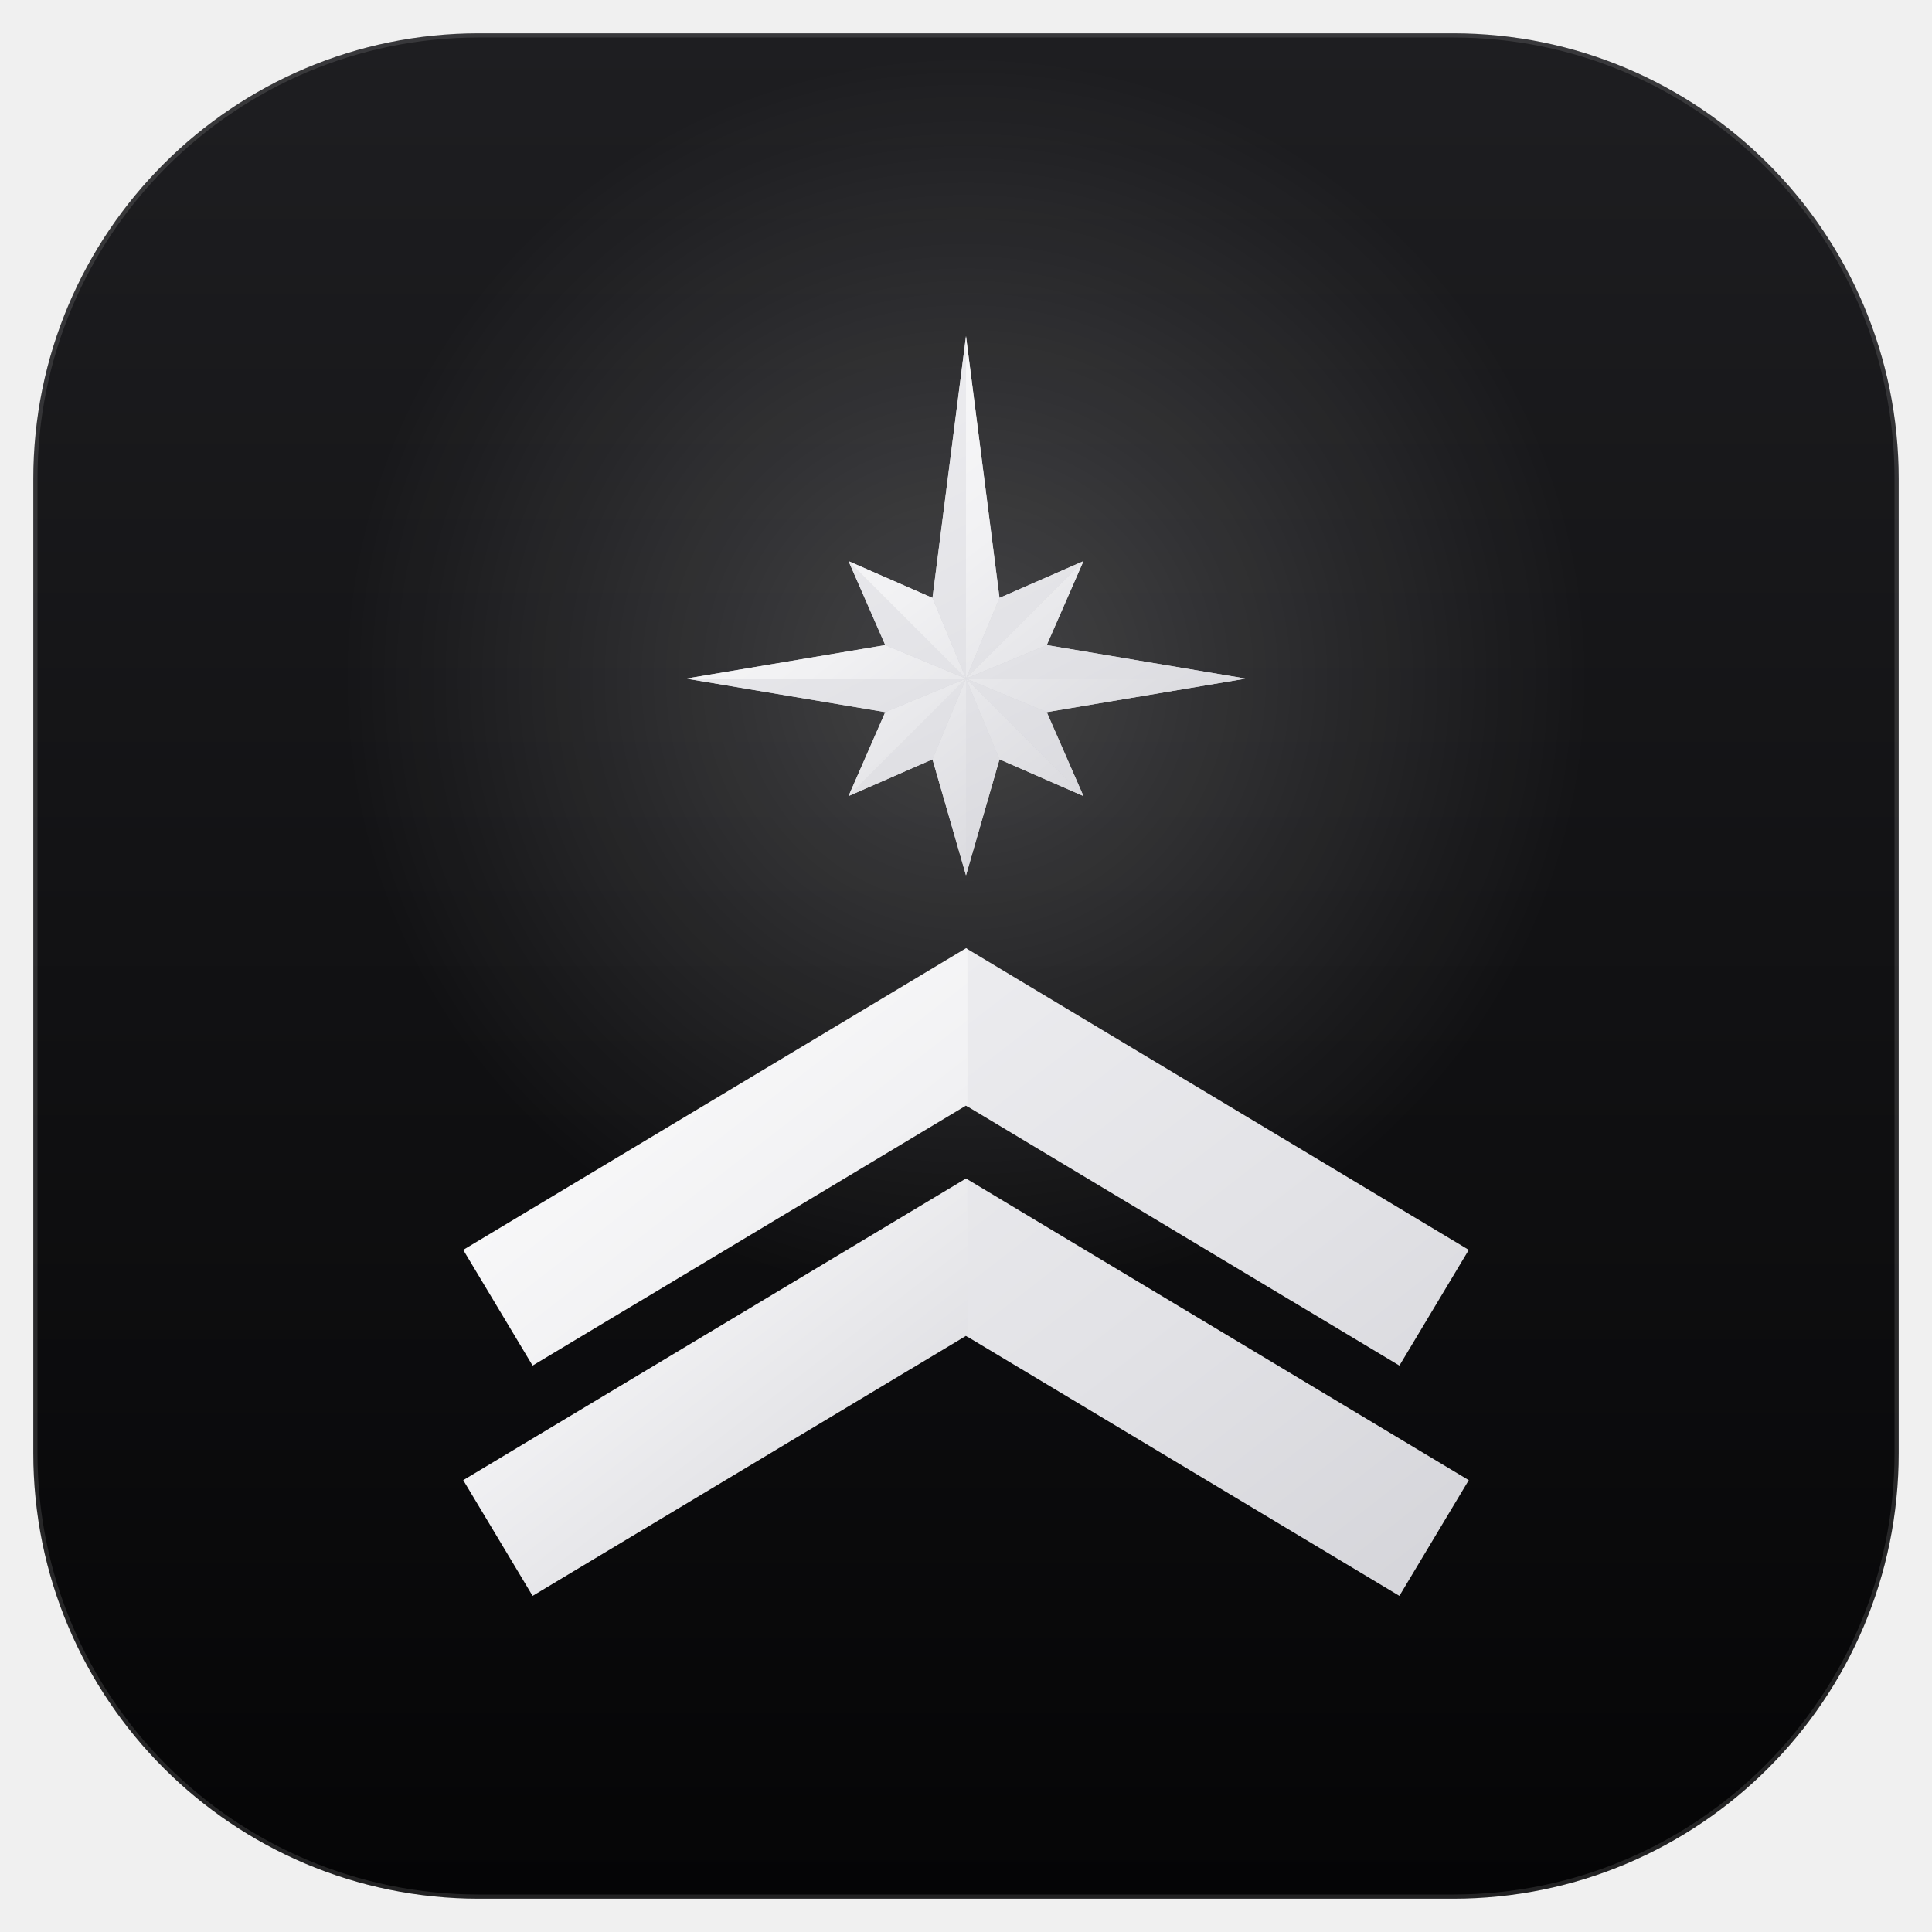
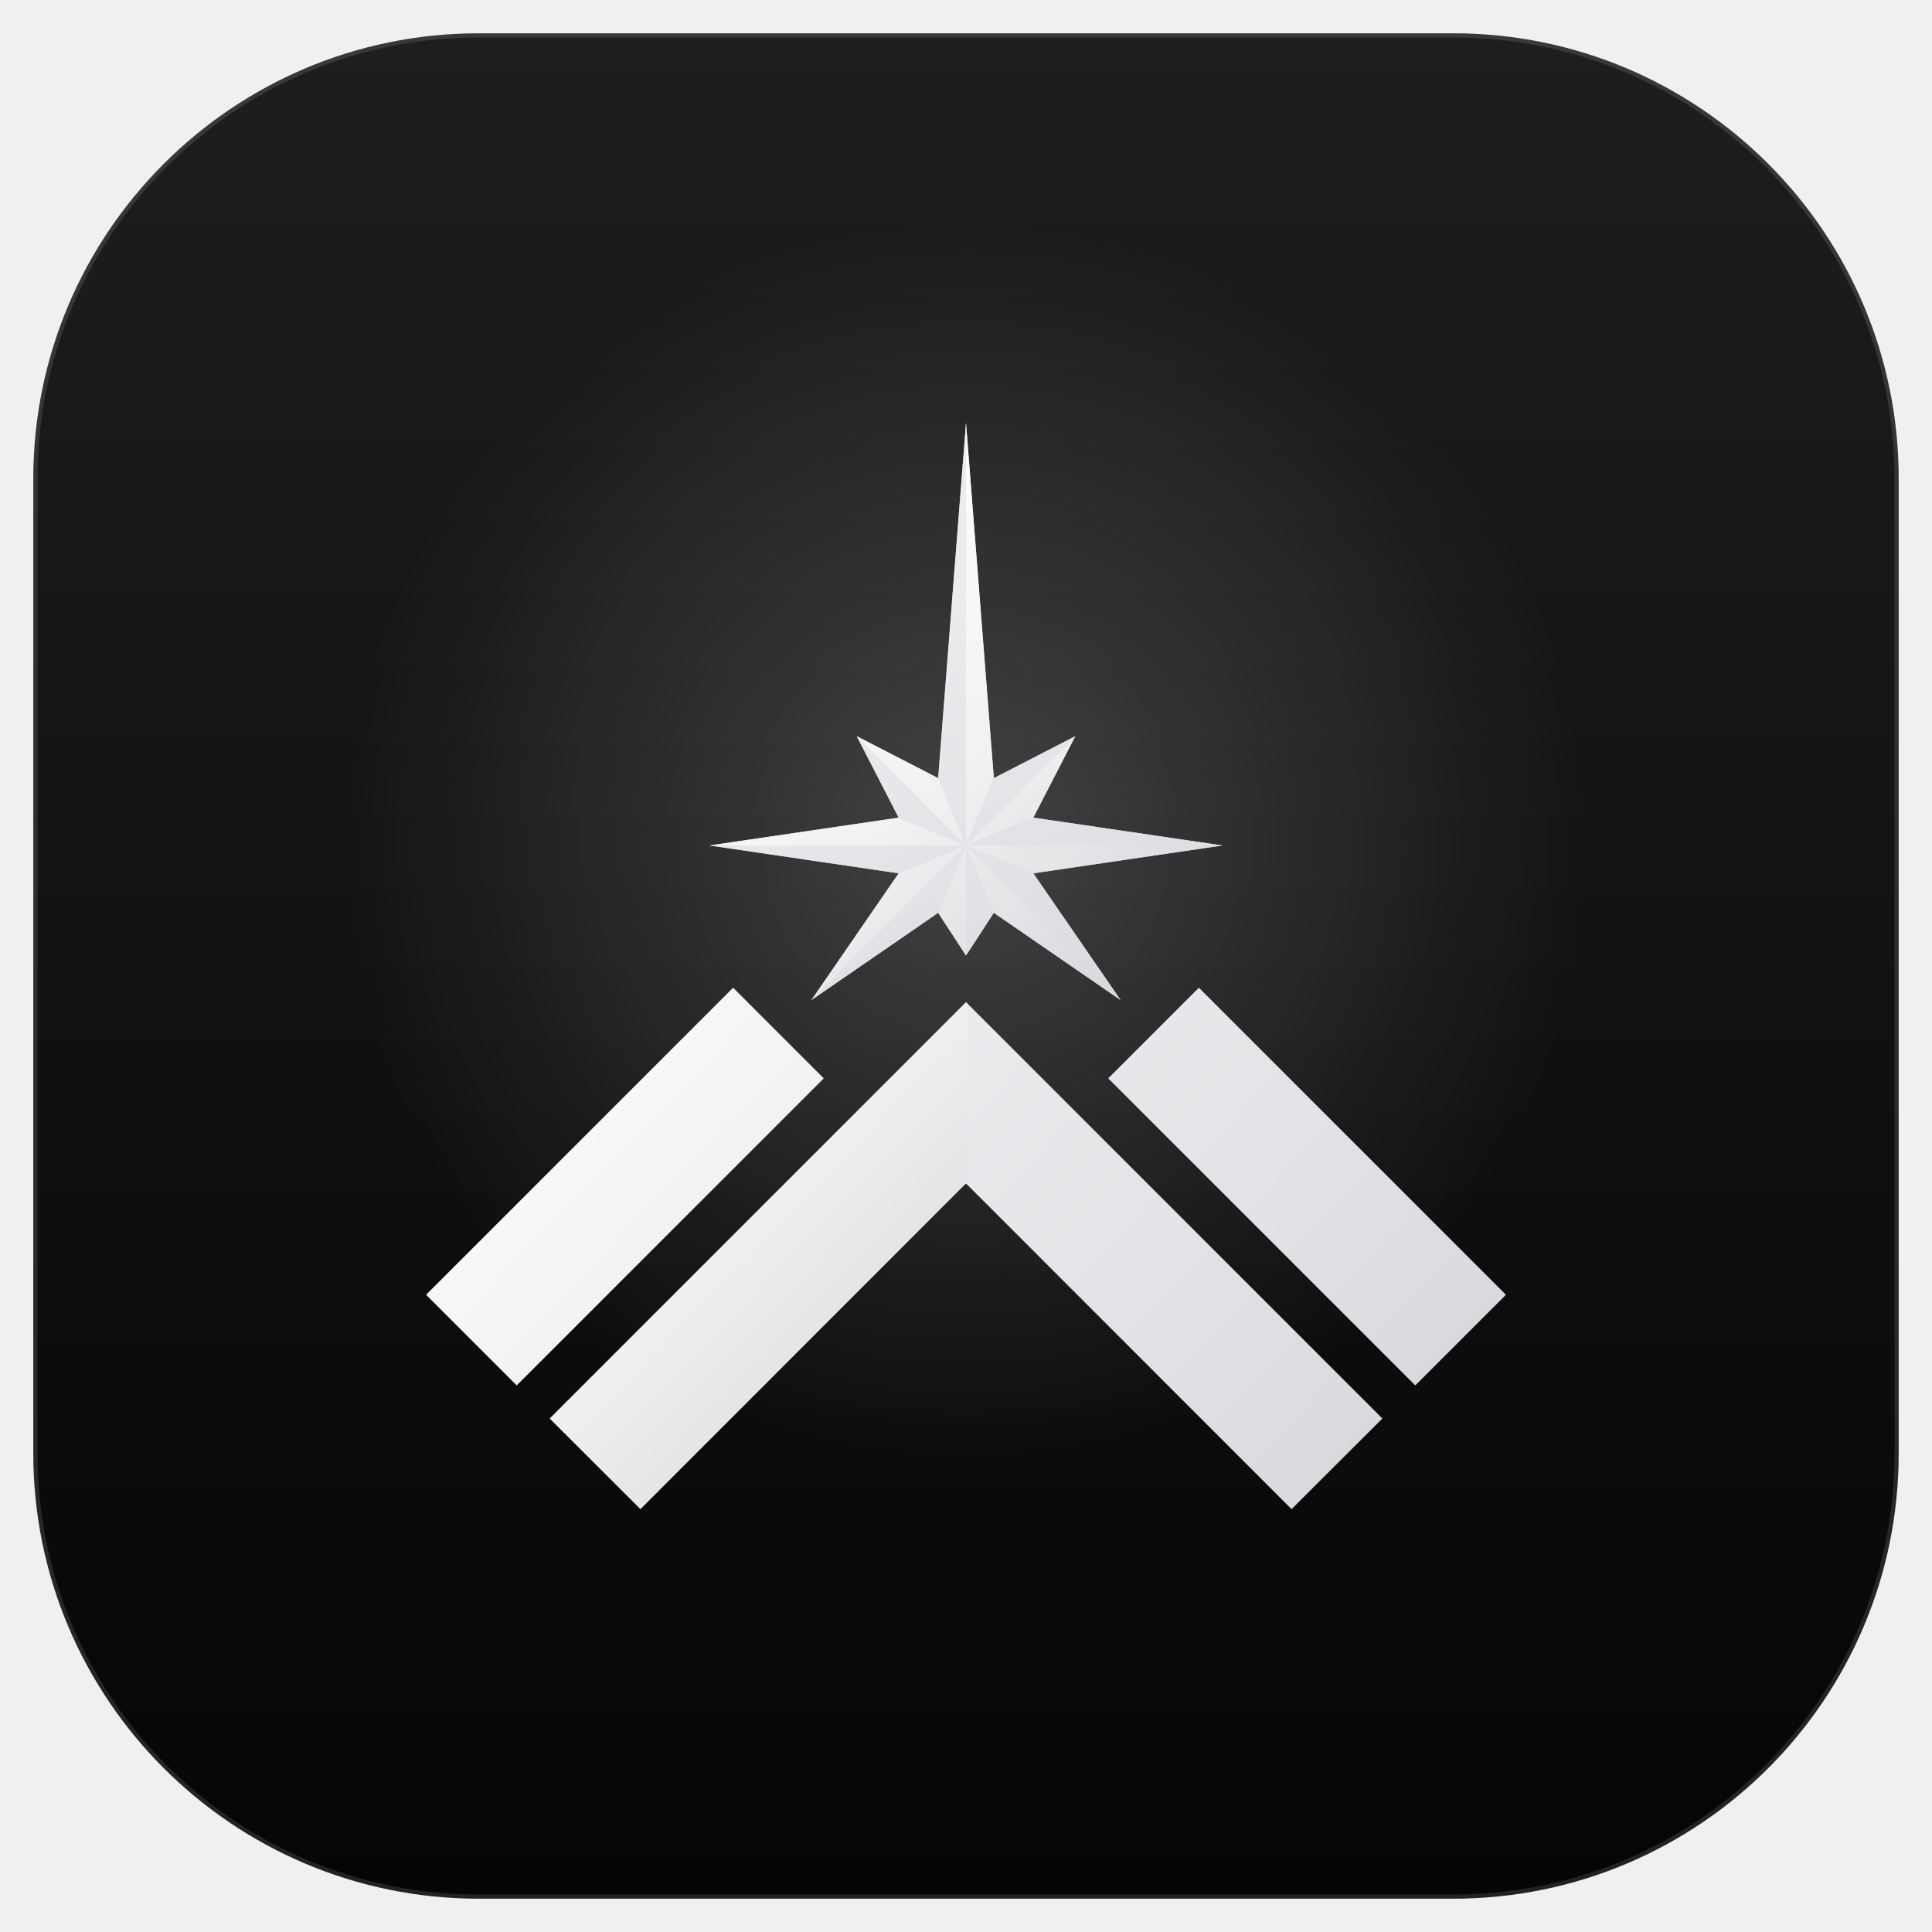
<svg xmlns="http://www.w3.org/2000/svg" viewBox="48 48 928 928" fill="none">
  <defs>
    <linearGradient id="night" x1="0" y1="64" x2="0" y2="960" gradientUnits="userSpaceOnUse">
      <stop offset="0" stop-color="#1e1e21" />
      <stop offset="1" stop-color="#050506" />
    </linearGradient>
-     <radialGradient id="starlight" cx="512" cy="374" r="300" gradientUnits="userSpaceOnUse">
+     <radialGradient id="starlight" cx="512" cy="454.1" r="300" gradientUnits="userSpaceOnUse">
      <stop offset="0" stop-color="#ffffff" stop-opacity="0.2" />
      <stop offset="1" stop-color="#ffffff" stop-opacity="0" />
    </radialGradient>
  </defs>
  <rect x="64" y="64" width="896" height="896" rx="214" fill="url(#night)" />
  <rect x="64" y="64" width="896" height="896" rx="214" fill="url(#starlight)" />
-   <g transform="translate(512 512) scale(0.7) translate(-512 -512.2)">
+   <g transform="translate(512 512) scale(0.7) translate(-512 -512.7)">
    <g>
      <defs>
        <clipPath id="em-chevrons">
-           <path d="M214.6 786.4 167 707 512 500 857 707 809.4 786.4 512 608Z" />
-           <path d="M214.6 944.4 167 865 512 658 857 865 809.4 944.4 512 766Z" />
+           <path d="M352.2 527.6 141.5 738.3 203.7 800.5 414.4 589.8Z" />
+           <path d="M671.8 527.6 882.5 738.3 820.3 800.5 609.6 589.8Z" />
+           <path d="M512 537.5 797.7 823.2 735.4 885.4 512 661.9 288.6 885.4 226.3 823.2Z" />
        </clipPath>
-         <linearGradient id="em-left" gradientUnits="userSpaceOnUse" x1="167" y1="500" x2="512" y2="944.4">
+         <linearGradient id="em-left" gradientUnits="userSpaceOnUse" x1="141.5" y1="527.6" x2="512" y2="885.4">
          <stop offset="0" stop-color="#ffffff" />
          <stop offset="0.5" stop-color="#f1f1f3" />
          <stop offset="1" stop-color="#d4d4d9" />
        </linearGradient>
-         <linearGradient id="em-right" gradientUnits="userSpaceOnUse" x1="512" y1="500" x2="857" y2="944.4">
+         <linearGradient id="em-right" gradientUnits="userSpaceOnUse" x1="512" y1="527.6" x2="882.5" y2="885.4">
          <stop offset="0" stop-color="#ececef" />
          <stop offset="0.5" stop-color="#e2e2e6" />
          <stop offset="1" stop-color="#d4d4d9" />
        </linearGradient>
-         <linearGradient id="em-lit" gradientUnits="userSpaceOnUse" x1="320" y1="80" x2="608" y2="450">
+         <linearGradient id="em-lit" gradientUnits="userSpaceOnUse" x1="336" y1="254" x2="600" y2="580">
          <stop offset="0" stop-color="#ffffff" />
          <stop offset="0.5" stop-color="#f1f1f3" />
          <stop offset="1" stop-color="#d4d4d9" />
        </linearGradient>
-         <linearGradient id="em-shade" gradientUnits="userSpaceOnUse" x1="512" y1="80" x2="704" y2="450">
+         <linearGradient id="em-shade" gradientUnits="userSpaceOnUse" x1="512" y1="254" x2="688" y2="580">
          <stop offset="0" stop-color="#ececef" />
          <stop offset="0.5" stop-color="#e2e2e6" />
          <stop offset="1" stop-color="#d4d4d9" />
        </linearGradient>
      </defs>
      <g clip-path="url(#em-chevrons)">
-         <rect x="512" y="499" height="446.4" width="346" fill="url(#em-right)" />
-         <rect x="166" y="499" height="446.4" width="347" fill="url(#em-left)" />
+         <rect x="512" y="526.6" height="359.8" width="371.5" fill="url(#em-right)" />
+         <rect x="140.5" y="526.6" height="359.8" width="372.5" fill="url(#em-left)" />
      </g>
-       <path d="M512 80 535 259.6 592.6 234.4 567.4 292 704 315 567.4 338 592.6 395.6 535 370.4 512 450 489 370.4 431.4 395.6 456.6 338 320 315 456.6 292 431.4 234.4 489 259.6Z" fill="#d4d4d9" />
-       <path d="M512 315 512 80 535 259.6Z" fill="url(#em-lit)" />
-       <path d="M512 315 535 259.6 592.6 234.4Z" fill="url(#em-shade)" />
-       <path d="M512 315 592.6 234.4 567.4 292Z" fill="url(#em-lit)" />
-       <path d="M512 315 567.4 292 704 315Z" fill="url(#em-shade)" />
-       <path d="M512 315 704 315 567.4 338Z" fill="url(#em-lit)" />
-       <path d="M512 315 567.4 338 592.6 395.6Z" fill="url(#em-shade)" />
-       <path d="M512 315 592.6 395.6 535 370.4Z" fill="url(#em-lit)" />
-       <path d="M512 315 535 370.4 512 450Z" fill="url(#em-shade)" />
-       <path d="M512 315 512 450 489 370.4Z" fill="url(#em-lit)" />
-       <path d="M512 315 489 370.4 431.4 395.6Z" fill="url(#em-shade)" />
-       <path d="M512 315 431.4 395.6 456.6 338Z" fill="url(#em-lit)" />
-       <path d="M512 315 456.6 338 320 315Z" fill="url(#em-shade)" />
-       <path d="M512 315 320 315 456.6 292Z" fill="url(#em-lit)" />
-       <path d="M512 315 456.6 292 431.4 234.4Z" fill="url(#em-shade)" />
-       <path d="M512 315 431.4 234.4 489 259.6Z" fill="url(#em-lit)" />
-       <path d="M512 315 489 259.6 512 80Z" fill="url(#em-shade)" />
+       <path d="M512 140 531.1 383.8 587 355 558.2 410.9 688 430 558.2 449.1 618.1 536.1 531.1 476.2 512 505.5 492.9 476.2 405.9 536.1 465.8 449.1 336 430 465.8 410.9 437 355 492.9 383.8Z" fill="#d4d4d9" />
+       <path d="M512 430 512 140 531.1 383.8Z" fill="url(#em-lit)" />
+       <path d="M512 430 531.1 383.8 587 355Z" fill="url(#em-shade)" />
+       <path d="M512 430 587 355 558.2 410.9Z" fill="url(#em-lit)" />
+       <path d="M512 430 558.2 410.9 688 430Z" fill="url(#em-shade)" />
+       <path d="M512 430 688 430 558.2 449.1Z" fill="url(#em-lit)" />
+       <path d="M512 430 558.2 449.1 618.1 536.1Z" fill="url(#em-shade)" />
+       <path d="M512 430 618.1 536.1 531.1 476.2Z" fill="url(#em-lit)" />
+       <path d="M512 430 531.1 476.2 512 505.5Z" fill="url(#em-shade)" />
+       <path d="M512 430 512 505.5 492.9 476.2Z" fill="url(#em-lit)" />
+       <path d="M512 430 492.9 476.2 405.9 536.1Z" fill="url(#em-shade)" />
+       <path d="M512 430 405.9 536.1 465.8 449.1Z" fill="url(#em-lit)" />
+       <path d="M512 430 465.8 449.1 336 430Z" fill="url(#em-shade)" />
+       <path d="M512 430 336 430 465.8 410.9Z" fill="url(#em-lit)" />
+       <path d="M512 430 465.8 410.9 437 355Z" fill="url(#em-shade)" />
+       <path d="M512 430 437 355 492.9 383.8Z" fill="url(#em-lit)" />
+       <path d="M512 430 492.9 383.8 512 140Z" fill="url(#em-shade)" />
    </g>
  </g>
  <rect x="65" y="65" width="894" height="894" rx="213" stroke="#ffffff" stroke-opacity="0.12" stroke-width="2" />
</svg>
